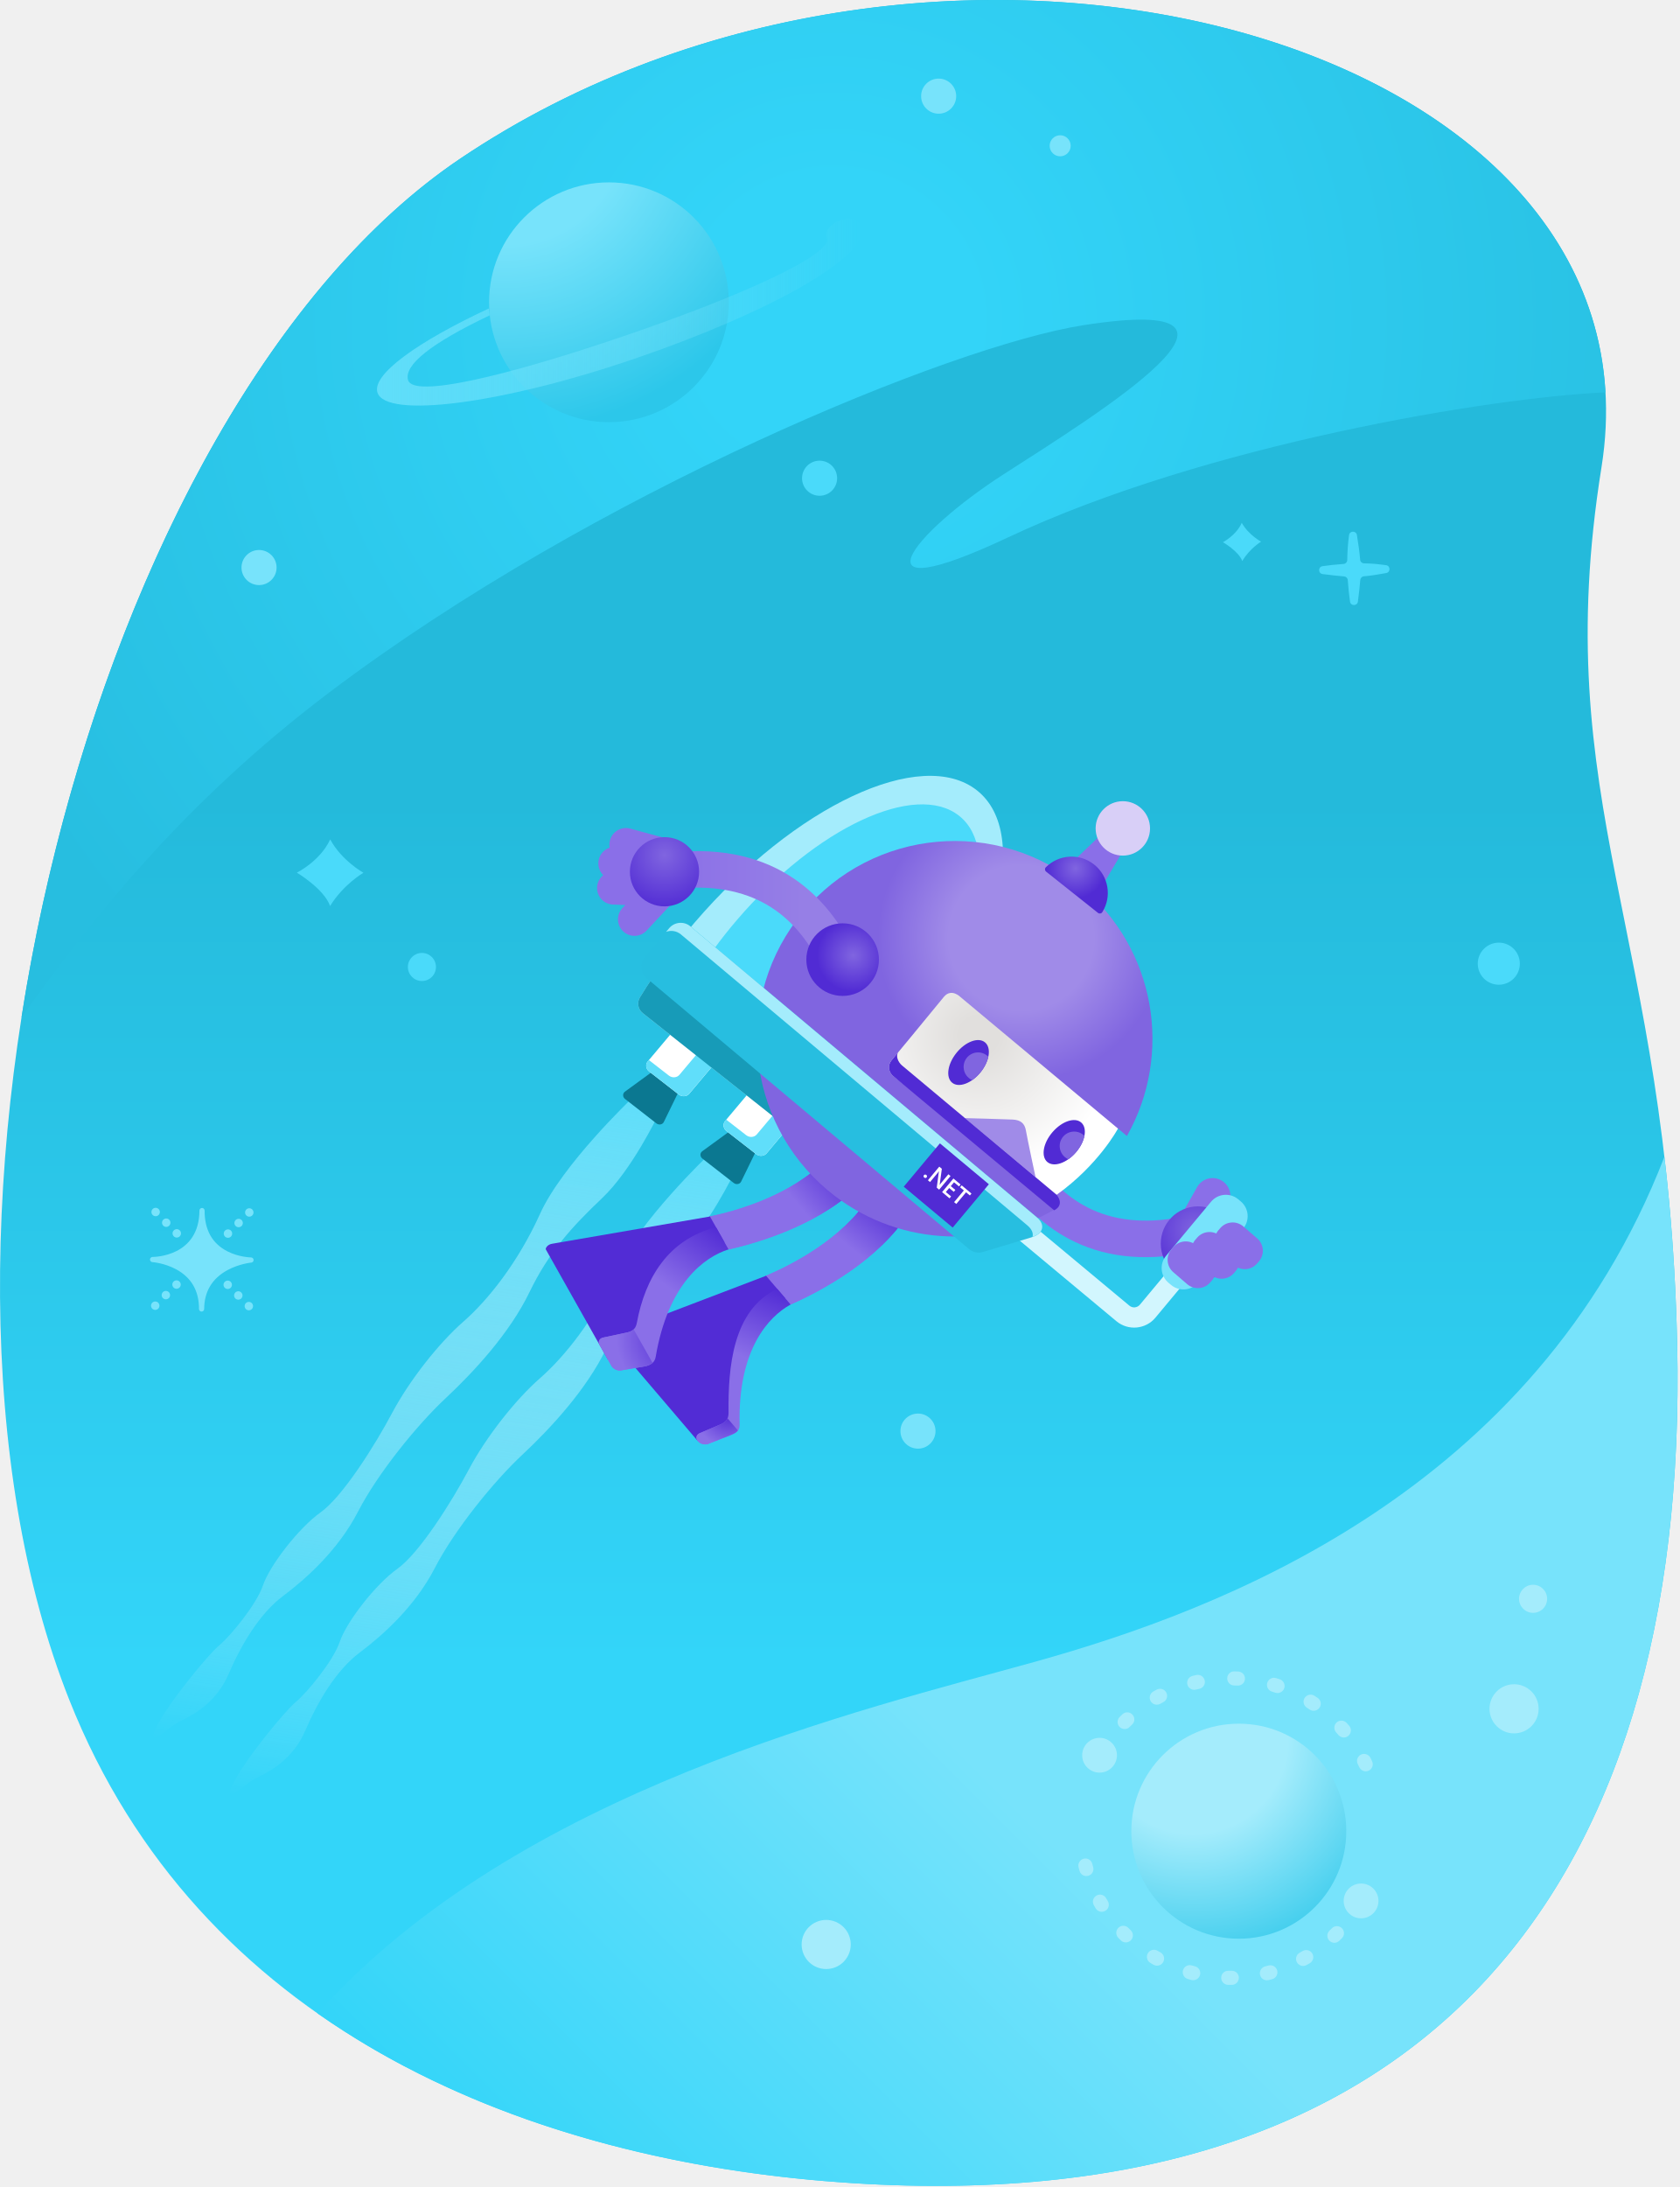
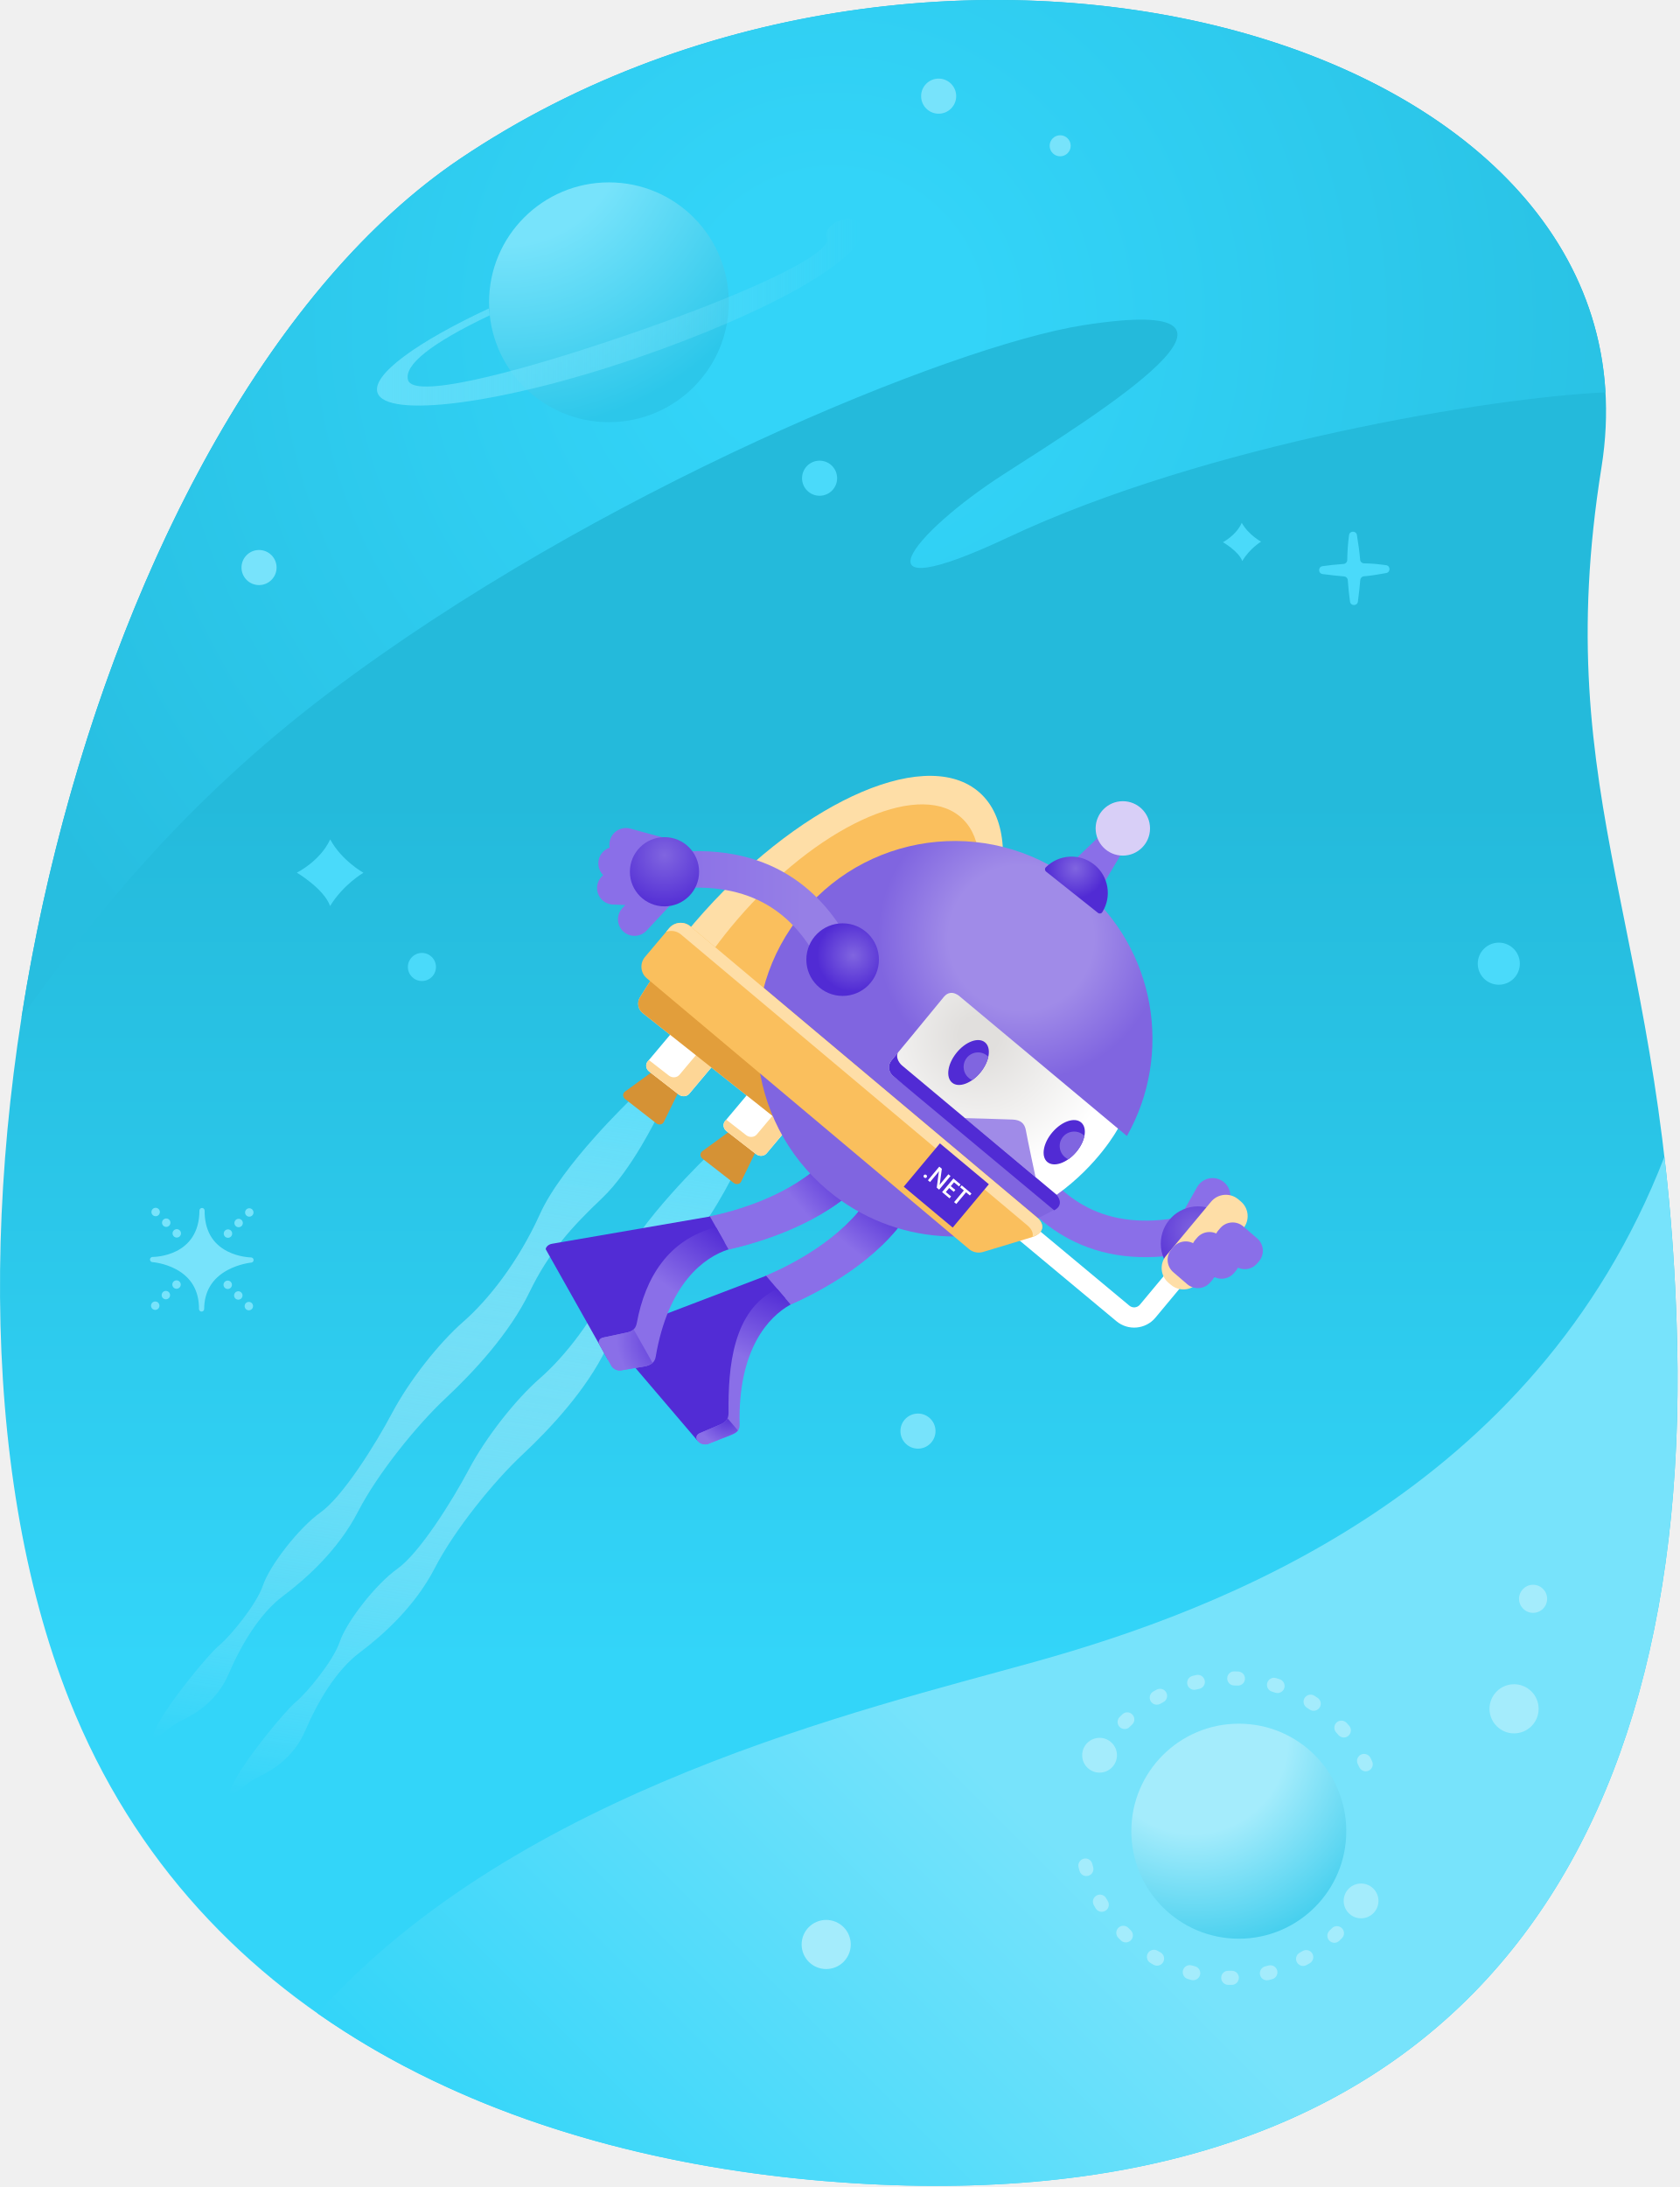
<svg xmlns="http://www.w3.org/2000/svg" width="567" height="738" viewBox="0 0 567 738" fill="none">
  <path d="M278.418 736.004C480.408 752.724 570.128 638.174 566.138 453.894C563.098 313.904 522.368 271.454 540.588 157.614C563.848 12.274 316.628 -54.846 155.478 53.444C29.818 137.894 -39.072 416.314 23.408 573.674C67.028 683.554 174.768 727.424 278.418 736.004Z" fill="url(#paint0_linear)" />
  <path d="M425.678 182.784C425.678 182.784 421.868 185.044 419.328 189.314C418.108 186.014 412.798 182.964 412.798 182.964C412.798 182.964 417.258 180.694 419.148 176.434C421.428 180.494 425.678 182.784 425.678 182.784Z" fill="#4ADAFA" />
  <path d="M122.678 294.514C122.678 294.514 115.968 298.364 111.418 305.734C109.388 299.934 100.198 294.474 100.198 294.474C100.198 294.474 108.038 290.624 111.458 283.254C115.308 290.414 122.678 294.514 122.678 294.514Z" fill="#4ADAFA" />
  <path d="M84.728 424.314C84.688 424.314 80.678 424.264 76.768 422.264C71.628 419.644 69.038 415.014 69.068 408.504C69.068 408.024 68.678 407.624 68.198 407.624C67.718 407.624 67.318 408.014 67.318 408.494C67.248 424.014 52.148 424.154 51.508 424.154C51.038 424.154 50.648 424.524 50.628 425.004C50.608 425.474 50.978 425.874 51.448 425.904C51.488 425.904 55.508 426.194 59.438 428.314C64.598 431.094 67.198 435.604 67.168 441.714C67.168 442.194 67.558 442.594 68.038 442.594C68.518 442.594 68.918 442.204 68.918 441.724C68.948 435.844 71.588 431.424 76.778 428.604C80.738 426.454 84.768 426.064 84.808 426.064C85.278 426.024 85.628 425.624 85.608 425.154C85.578 424.684 85.188 424.314 84.728 424.314Z" fill="#77E3FB" />
  <path d="M52.538 410.414C53.322 410.414 53.958 409.778 53.958 408.994C53.958 408.21 53.322 407.574 52.538 407.574C51.754 407.574 51.118 408.21 51.118 408.994C51.118 409.778 51.754 410.414 52.538 410.414Z" fill="#77E3FB" />
  <path d="M56.108 414.014C56.892 414.014 57.528 413.378 57.528 412.594C57.528 411.81 56.892 411.174 56.108 411.174C55.324 411.174 54.688 411.81 54.688 412.594C54.688 413.378 55.324 414.014 56.108 414.014Z" fill="#77E3FB" />
  <path d="M59.668 417.614C60.452 417.614 61.088 416.978 61.088 416.194C61.088 415.41 60.452 414.774 59.668 414.774C58.884 414.774 58.248 415.41 58.248 416.194C58.248 416.978 58.884 417.614 59.668 417.614Z" fill="#77E3FB" />
  <path d="M76.868 434.974C77.652 434.974 78.288 434.338 78.288 433.554C78.288 432.77 77.652 432.134 76.868 432.134C76.084 432.134 75.448 432.77 75.448 433.554C75.448 434.338 76.084 434.974 76.868 434.974Z" fill="#77E3FB" />
  <path d="M80.438 438.574C81.222 438.574 81.858 437.938 81.858 437.154C81.858 436.37 81.222 435.734 80.438 435.734C79.654 435.734 79.018 436.37 79.018 437.154C79.018 437.938 79.654 438.574 80.438 438.574Z" fill="#77E3FB" />
  <path d="M83.998 442.164C84.782 442.164 85.418 441.528 85.418 440.744C85.418 439.96 84.782 439.324 83.998 439.324C83.214 439.324 82.578 439.96 82.578 440.744C82.578 441.528 83.214 442.164 83.998 442.164Z" fill="#77E3FB" />
  <path d="M52.398 442.024C53.182 442.024 53.818 441.388 53.818 440.604C53.818 439.82 53.182 439.184 52.398 439.184C51.614 439.184 50.978 439.82 50.978 440.604C50.978 441.388 51.614 442.024 52.398 442.024Z" fill="#77E3FB" />
  <path d="M55.988 438.454C56.772 438.454 57.408 437.818 57.408 437.034C57.408 436.25 56.772 435.614 55.988 435.614C55.204 435.614 54.568 436.25 54.568 437.034C54.568 437.818 55.204 438.454 55.988 438.454Z" fill="#77E3FB" />
  <path d="M59.588 434.894C60.372 434.894 61.008 434.258 61.008 433.474C61.008 432.69 60.372 432.054 59.588 432.054C58.804 432.054 58.168 432.69 58.168 433.474C58.168 434.258 58.804 434.894 59.588 434.894Z" fill="#77E3FB" />
  <path d="M76.948 417.694C77.732 417.694 78.368 417.058 78.368 416.274C78.368 415.49 77.732 414.854 76.948 414.854C76.164 414.854 75.528 415.49 75.528 416.274C75.528 417.058 76.164 417.694 76.948 417.694Z" fill="#77E3FB" />
  <path d="M80.548 414.124C81.332 414.124 81.968 413.488 81.968 412.704C81.968 411.92 81.332 411.284 80.548 411.284C79.764 411.284 79.128 411.92 79.128 412.704C79.128 413.488 79.764 414.124 80.548 414.124Z" fill="#77E3FB" />
  <path d="M84.148 410.564C84.932 410.564 85.568 409.928 85.568 409.144C85.568 408.36 84.932 407.724 84.148 407.724C83.364 407.724 82.728 408.36 82.728 409.144C82.728 409.928 83.364 410.564 84.148 410.564Z" fill="#77E3FB" />
  <path d="M340.578 573.754L334.788 579.644L334.748 574.554C334.738 573.614 333.968 572.854 333.028 572.864C332.088 572.874 331.328 573.644 331.338 574.584L331.378 579.674L325.488 573.884C324.818 573.224 323.738 573.234 323.078 573.904C322.418 574.574 322.428 575.654 323.098 576.314L328.988 582.104L323.898 582.144C322.958 582.154 322.198 582.924 322.208 583.864C322.218 584.804 322.988 585.564 323.928 585.554L329.018 585.514L323.228 591.404C322.568 592.074 322.578 593.154 323.248 593.814C323.918 594.474 324.998 594.464 325.658 593.794L331.448 587.904L331.488 592.994C331.498 593.934 332.268 594.694 333.208 594.684C334.118 594.674 334.908 593.874 334.898 592.964L334.858 587.874L340.748 593.664C341.418 594.324 342.498 594.314 343.158 593.644C343.818 592.974 343.808 591.894 343.138 591.234L337.248 585.444L342.338 585.404C343.248 585.394 344.038 584.594 344.028 583.684C344.018 582.744 343.248 581.984 342.308 581.994L337.218 582.034L343.008 576.144C343.668 575.474 343.658 574.394 342.988 573.734C342.318 573.074 341.238 573.084 340.578 573.754Z" fill="#A4ECFC" />
  <path d="M460.378 194.474C463.018 194.264 464.978 193.874 467.908 193.374C469.408 193.114 469.388 190.924 467.868 190.724C465.008 190.334 463.168 190.144 460.438 190.104C459.748 190.094 459.168 189.574 459.118 188.884C458.898 186.284 458.508 183.394 458.018 180.524C457.758 179.024 455.578 179.054 455.368 180.564C454.978 183.414 454.798 186.244 454.758 188.974C454.748 189.674 454.208 190.254 453.518 190.304C450.898 190.484 448.488 190.754 446.408 191.054C444.868 191.274 444.888 193.514 446.428 193.714C448.868 194.034 451.488 194.334 453.708 194.514C454.368 194.564 454.898 195.094 454.938 195.754C455.118 198.434 455.398 200.904 455.698 203.024C455.918 204.564 458.158 204.544 458.358 203.004C458.678 200.564 458.978 197.934 459.158 195.724C459.208 195.044 459.728 194.524 460.378 194.474Z" fill="#4ADAFA" />
  <path d="M155.478 53.444C80.818 103.624 26.198 222.254 7.268 343.294C29.848 311.684 60.928 271.604 111.158 233.654C200.668 166.024 321.338 116.674 365.668 109.744C437.108 98.584 370.138 139.884 338.878 159.974C307.618 180.064 286.618 206.584 340.278 181.334C406.918 149.974 503.308 134.084 541.918 132.414C534.598 4.884 306.998 -48.376 155.478 53.444Z" fill="url(#paint1_radial)" />
  <path d="M566.138 453.894C565.628 430.184 564.028 409.284 561.818 390.354C517.878 503.724 411.708 543.364 349.488 560.724C291.508 576.904 174.928 603.954 107.218 679.434C110.288 681.584 113.398 683.664 116.558 685.674C116.688 685.754 116.818 685.834 116.948 685.924C118.338 686.804 119.738 687.674 121.138 688.534C121.428 688.714 121.718 688.884 122.008 689.064C123.278 689.834 124.558 690.594 125.838 691.344C126.168 691.534 126.488 691.724 126.818 691.914C128.118 692.664 129.418 693.404 130.728 694.124C131.008 694.284 131.288 694.434 131.568 694.594C133.048 695.414 134.538 696.214 136.038 697.004C136.138 697.054 136.228 697.104 136.328 697.154C139.638 698.894 142.988 700.574 146.368 702.194C146.458 702.234 146.538 702.274 146.628 702.314C148.168 703.044 149.708 703.764 151.258 704.474C151.578 704.614 151.888 704.764 152.208 704.904C153.548 705.514 154.888 706.104 156.238 706.694C156.618 706.864 156.998 707.024 157.388 707.194C158.708 707.764 160.028 708.324 161.358 708.874C161.728 709.024 162.088 709.184 162.458 709.334C163.888 709.924 165.328 710.494 166.768 711.064C167.018 711.164 167.258 711.264 167.508 711.354C170.968 712.704 174.458 714.004 177.978 715.244C178.068 715.274 178.168 715.304 178.258 715.344C179.858 715.904 181.468 716.454 183.078 716.994C183.458 717.124 183.848 717.244 184.238 717.374C185.568 717.814 186.908 718.254 188.248 718.674C188.718 718.824 189.188 718.974 189.658 719.114C190.938 719.514 192.218 719.904 193.498 720.294C193.978 720.444 194.468 720.584 194.948 720.724C196.278 721.114 197.608 721.504 198.938 721.884C199.348 722.004 199.768 722.124 200.178 722.234C201.798 722.684 203.428 723.134 205.058 723.564C205.168 723.594 205.288 723.624 205.398 723.654C207.208 724.134 209.028 724.594 210.848 725.054C210.978 725.084 211.118 725.114 211.248 725.154C212.858 725.554 214.468 725.944 216.078 726.314C216.558 726.424 217.038 726.534 217.528 726.644C218.798 726.934 220.078 727.224 221.348 727.504C221.928 727.634 222.498 727.754 223.078 727.874C224.278 728.134 225.478 728.384 226.678 728.634C227.278 728.754 227.878 728.884 228.478 729.004C229.688 729.244 230.898 729.484 232.108 729.714C232.678 729.824 233.248 729.934 233.818 730.044C235.168 730.294 236.528 730.544 237.888 730.784C238.298 730.854 238.718 730.934 239.128 731.004C240.918 731.314 242.708 731.614 244.498 731.904C244.668 731.934 244.838 731.954 245.008 731.984C246.598 732.234 248.188 732.484 249.778 732.714C250.348 732.794 250.928 732.874 251.498 732.964C252.698 733.134 253.888 733.304 255.088 733.464C255.748 733.554 256.408 733.644 257.068 733.724C258.188 733.874 259.308 734.014 260.428 734.154C261.118 734.234 261.798 734.324 262.488 734.404C263.598 734.534 264.718 734.664 265.828 734.784C266.498 734.854 267.158 734.934 267.828 735.004C269.028 735.134 270.238 735.254 271.438 735.374C272.008 735.434 272.568 735.484 273.138 735.544C274.898 735.714 276.658 735.864 278.408 736.014H278.418C291.038 737.054 303.228 737.594 314.978 737.624C438.378 737.984 513.918 683.474 546.848 591.474C547.628 589.284 548.388 587.074 549.128 584.844C551.338 578.144 553.328 571.254 555.098 564.184C555.688 561.824 556.258 559.454 556.798 557.054C557.888 552.264 558.878 547.384 559.778 542.434C561.578 532.524 562.998 522.304 564.038 511.794C565.888 493.374 566.568 474.054 566.138 453.894Z" fill="url(#paint2_linear)" />
  <path d="M316.838 38.364C320.107 38.364 322.758 35.713 322.758 32.444C322.758 29.174 320.107 26.524 316.838 26.524C313.568 26.524 310.918 29.174 310.918 32.444C310.918 35.713 313.568 38.364 316.838 38.364Z" fill="#77E3FB" />
  <path d="M357.858 52.744C359.818 52.744 361.408 51.154 361.408 49.194C361.408 47.233 359.818 45.644 357.858 45.644C355.897 45.644 354.308 47.233 354.308 49.194C354.308 51.154 355.897 52.744 357.858 52.744Z" fill="#77E3FB" />
  <path d="M505.918 332.294C509.839 332.294 513.018 329.115 513.018 325.194C513.018 321.273 509.839 318.094 505.918 318.094C501.997 318.094 498.818 321.273 498.818 325.194C498.818 329.115 501.997 332.294 505.918 332.294Z" fill="#4ADAFA" />
  <path d="M517.488 544.254C520.106 544.254 522.228 542.132 522.228 539.514C522.228 536.896 520.106 534.774 517.488 534.774C514.87 534.774 512.748 536.896 512.748 539.514C512.748 542.132 514.87 544.254 517.488 544.254Z" fill="#A4ECFC" />
  <path d="M511.068 584.924C515.646 584.924 519.358 581.212 519.358 576.634C519.358 572.055 515.646 568.344 511.068 568.344C506.489 568.344 502.778 572.055 502.778 576.634C502.778 581.212 506.489 584.924 511.068 584.924Z" fill="#A4ECFC" />
  <path d="M87.438 197.434C90.707 197.434 93.358 194.783 93.358 191.514C93.358 188.244 90.707 185.594 87.438 185.594C84.168 185.594 81.518 188.244 81.518 191.514C81.518 194.783 84.168 197.434 87.438 197.434Z" fill="#77E3FB" />
  <path d="M276.648 167.294C279.918 167.294 282.568 164.643 282.568 161.374C282.568 158.104 279.918 155.454 276.648 155.454C273.378 155.454 270.728 158.104 270.728 161.374C270.728 164.643 273.378 167.294 276.648 167.294Z" fill="#4ADAFA" />
  <path d="M142.418 331.044C145.036 331.044 147.158 328.922 147.158 326.304C147.158 323.686 145.036 321.564 142.418 321.564C139.8 321.564 137.678 323.686 137.678 326.304C137.678 328.922 139.8 331.044 142.418 331.044Z" fill="#4ADAFA" />
  <path d="M309.858 488.844C313.127 488.844 315.778 486.193 315.778 482.924C315.778 479.654 313.127 477.004 309.858 477.004C306.588 477.004 303.938 479.654 303.938 482.924C303.938 486.193 306.588 488.844 309.858 488.844Z" fill="#77E3FB" />
  <path d="M278.878 664.454C283.456 664.454 287.168 660.742 287.168 656.164C287.168 651.585 283.456 647.874 278.878 647.874C274.299 647.874 270.588 651.585 270.588 656.164C270.588 660.742 274.299 664.454 278.878 664.454Z" fill="#A4ECFC" />
  <path d="M205.538 142.464C227.883 142.464 245.998 124.349 245.998 102.004C245.998 79.658 227.883 61.544 205.538 61.544C183.192 61.544 165.078 79.658 165.078 102.004C165.078 124.349 183.192 142.464 205.538 142.464Z" fill="url(#paint3_radial)" />
  <path d="M164.988 104.104L165.308 106.404C145.178 115.994 136.298 123.264 137.748 128.274C139.488 134.314 170.228 127.184 211.078 113.244C251.918 99.304 281.128 85.614 279.098 80.364C277.198 75.444 288.908 70.534 290.738 76.704C293.678 86.594 259.248 105.664 214.148 121.064C169.048 136.464 130.238 141.304 127.408 132.474C125.458 126.444 140.768 115.394 164.988 104.104Z" fill="url(#paint4_linear)" />
  <path d="M418.156 654.212C438.193 654.212 454.436 637.969 454.436 617.932C454.436 597.895 438.193 581.652 418.156 581.652C398.12 581.652 381.876 597.895 381.876 617.932C381.876 637.969 398.12 654.212 418.156 654.212Z" fill="url(#paint5_radial)" />
  <path d="M459.426 641.462C459.316 641.652 459.216 641.842 459.106 642.022" stroke="#92D5CD" stroke-width="4.77" stroke-linecap="round" stroke-linejoin="round" />
  <path d="M415.246 669.792H414.566C413.246 669.772 412.196 668.692 412.216 667.372C412.236 666.052 413.266 665.012 414.636 665.022H415.246H415.776C415.786 665.022 415.796 665.022 415.796 665.022C417.106 665.022 418.166 666.072 418.176 667.382C418.186 668.702 417.126 669.772 415.816 669.792H415.246ZM427.646 668.252C426.576 668.252 425.606 667.532 425.336 666.452C425.016 665.172 425.786 663.882 427.066 663.552C427.436 663.462 427.806 663.362 428.166 663.262C429.436 662.912 430.746 663.652 431.106 664.922C431.456 666.192 430.716 667.502 429.446 667.862C429.046 667.972 428.636 668.082 428.236 668.182C428.036 668.222 427.836 668.252 427.646 668.252ZM402.756 668.222C402.556 668.222 402.366 668.202 402.166 668.142C401.756 668.042 401.356 667.932 400.956 667.812C399.686 667.452 398.956 666.132 399.316 664.862C399.676 663.592 400.996 662.862 402.256 663.222C402.626 663.322 402.986 663.422 403.356 663.522C404.636 663.852 405.396 665.152 405.076 666.422C404.786 667.502 403.816 668.222 402.756 668.222ZM439.866 663.412C439.026 663.412 438.216 662.972 437.776 662.182C437.136 661.032 437.556 659.582 438.706 658.942C439.036 658.762 439.366 658.572 439.696 658.372C440.836 657.702 442.296 658.082 442.966 659.222C443.636 660.362 443.256 661.822 442.116 662.482C441.756 662.692 441.386 662.902 441.026 663.102C440.656 663.312 440.256 663.412 439.866 663.412ZM390.556 663.322C390.156 663.322 389.756 663.222 389.386 663.012C389.026 662.812 388.656 662.602 388.306 662.382C387.176 661.712 386.796 660.252 387.466 659.112C388.136 657.982 389.596 657.602 390.736 658.272C391.066 658.462 391.396 658.652 391.726 658.842C392.876 659.492 393.286 660.942 392.636 662.092C392.206 662.882 391.396 663.322 390.556 663.322ZM450.426 655.592C449.796 655.592 449.176 655.352 448.706 654.862C447.796 653.912 447.816 652.402 448.766 651.492C449.036 651.232 449.306 650.962 449.576 650.692C450.496 649.752 452.006 649.742 452.946 650.662C453.886 651.582 453.896 653.092 452.976 654.032C452.676 654.332 452.376 654.632 452.076 654.922C451.616 655.362 451.016 655.592 450.426 655.592ZM380.026 655.462C379.426 655.462 378.826 655.242 378.366 654.792C378.066 654.502 377.766 654.202 377.476 653.902C376.556 652.962 376.566 651.452 377.506 650.532C378.446 649.612 379.956 649.622 380.876 650.562C381.146 650.832 381.406 651.102 381.686 651.372C382.626 652.292 382.656 653.802 381.736 654.742C381.266 655.222 380.646 655.462 380.026 655.462ZM371.896 645.142C371.086 645.142 370.296 644.722 369.846 643.982C369.626 643.622 369.416 643.262 369.216 642.892C368.566 641.742 368.976 640.292 370.126 639.642C371.276 638.992 372.726 639.402 373.376 640.552C373.566 640.882 373.756 641.212 373.946 641.532C374.616 642.662 374.256 644.132 373.116 644.802C372.726 645.032 372.306 645.142 371.896 645.142ZM366.696 633.072C365.656 633.072 364.706 632.392 364.406 631.342C364.286 630.942 364.186 630.532 364.076 630.122C363.746 628.842 364.516 627.542 365.796 627.222C367.076 626.892 368.366 627.662 368.696 628.942C368.786 629.312 368.886 629.672 368.996 630.032C369.356 631.302 368.626 632.622 367.356 632.982C367.126 633.042 366.906 633.072 366.696 633.072Z" fill="#A4ECFC" />
  <path d="M371.156 592.302C371.266 592.112 371.366 591.922 371.476 591.742" stroke="#92D5CD" stroke-width="4.77" stroke-linecap="round" stroke-linejoin="round" />
  <path d="M460.996 597.732C460.106 597.732 459.246 597.222 458.836 596.362C458.666 596.002 458.496 595.652 458.316 595.302C457.726 594.122 458.206 592.692 459.376 592.102C460.546 591.512 461.986 591.992 462.576 593.162C462.766 593.552 462.956 593.942 463.146 594.332C463.706 595.522 463.196 596.942 462.006 597.502C461.686 597.662 461.336 597.732 460.996 597.732ZM453.606 586.322C452.936 586.322 452.266 586.042 451.796 585.492C451.536 585.192 451.276 584.902 451.016 584.602C450.136 583.622 450.216 582.112 451.186 581.232C452.166 580.352 453.676 580.432 454.556 581.402C454.846 581.722 455.136 582.052 455.416 582.372C456.276 583.372 456.156 584.872 455.156 585.732C454.716 586.132 454.156 586.322 453.606 586.322ZM379.626 583.462C379.016 583.462 378.406 583.232 377.936 582.762C377.006 581.832 377.006 580.322 377.936 579.392C378.246 579.082 378.556 578.782 378.866 578.482C379.816 577.572 381.326 577.612 382.236 578.572C383.146 579.522 383.106 581.032 382.146 581.942C381.856 582.212 381.576 582.492 381.296 582.762C380.846 583.232 380.236 583.462 379.626 583.462ZM443.426 577.302C442.966 577.302 442.506 577.172 442.106 576.902C441.776 576.682 441.446 576.472 441.116 576.252C440.006 575.542 439.676 574.072 440.376 572.962C441.086 571.852 442.556 571.522 443.666 572.222C444.036 572.452 444.396 572.692 444.756 572.932C445.856 573.662 446.146 575.142 445.416 576.242C444.956 576.932 444.196 577.302 443.426 577.302ZM390.476 575.252C389.646 575.252 388.836 574.812 388.396 574.032C387.746 572.882 388.156 571.432 389.306 570.782C389.686 570.572 390.066 570.362 390.446 570.162C391.616 569.542 393.056 569.982 393.676 571.152C394.296 572.312 393.856 573.762 392.686 574.382C392.336 574.572 391.986 574.762 391.646 574.952C391.266 575.152 390.866 575.252 390.476 575.252ZM431.226 571.312C430.976 571.312 430.726 571.272 430.466 571.192C430.096 571.072 429.716 570.952 429.346 570.832C428.086 570.452 427.376 569.112 427.766 567.852C428.156 566.592 429.486 565.882 430.746 566.272C431.156 566.402 431.576 566.532 431.986 566.672C433.236 567.092 433.906 568.442 433.496 569.692C433.146 570.682 432.216 571.312 431.226 571.312ZM403.106 570.232C402.036 570.232 401.066 569.512 400.796 568.422C400.476 567.142 401.256 565.852 402.536 565.532C402.956 565.432 403.376 565.332 403.796 565.232C405.076 564.952 406.356 565.752 406.646 567.042C406.936 568.332 406.126 569.602 404.836 569.892C404.446 569.982 404.066 570.072 403.686 570.162C403.486 570.212 403.296 570.232 403.106 570.232ZM417.866 568.802C417.826 568.802 417.786 568.802 417.746 568.802C417.356 568.782 416.956 568.772 416.566 568.762C415.246 568.732 414.206 567.632 414.246 566.322C414.276 565.002 415.336 563.952 416.686 564.002C417.116 564.012 417.546 564.032 417.976 564.052C419.296 564.122 420.306 565.232 420.236 566.552C420.176 567.802 419.126 568.802 417.866 568.802Z" fill="#A4ECFC" />
  <path d="M371.156 598.172C374.398 598.172 377.026 595.544 377.026 592.302C377.026 589.06 374.398 586.432 371.156 586.432C367.914 586.432 365.286 589.06 365.286 592.302C365.286 595.544 367.914 598.172 371.156 598.172Z" fill="#A4ECFC" />
  <path d="M459.426 647.332C462.668 647.332 465.296 644.704 465.296 641.462C465.296 638.22 462.668 635.592 459.426 635.592C456.184 635.592 453.556 638.22 453.556 641.462C453.556 644.704 456.184 647.332 459.426 647.332Z" fill="#A4ECFC" />
-   <path d="M277.348 389.714C280.918 386.814 284.478 383.684 287.998 380.344C292.898 375.694 297.718 370.644 302.368 365.214C336.278 325.684 348.548 281.594 329.788 266.724C311.018 251.854 268.318 271.844 234.418 311.374C230.458 315.984 226.798 320.664 223.448 325.354C220.768 329.104 218.278 332.854 215.998 336.594C214.938 338.334 215.348 340.604 216.948 341.874L277.348 389.714Z" fill="#A4ECFC" />
-   <path d="M282.548 371.924C289.258 366.464 295.928 359.994 302.208 352.674C328.848 321.624 338.488 286.974 323.748 275.294C309.008 263.614 275.458 279.314 248.818 310.364C243.218 316.894 238.378 323.574 234.348 330.174C233.508 331.544 233.838 333.324 235.098 334.324L282.548 371.924Z" fill="#4ADAFA" />
+   <path d="M277.348 389.714C280.918 386.814 284.478 383.684 287.998 380.344C292.898 375.694 297.718 370.644 302.368 365.214C336.278 325.684 348.548 281.594 329.788 266.724C311.018 251.854 268.318 271.844 234.418 311.374C230.458 315.984 226.798 320.664 223.448 325.354C220.768 329.104 218.278 332.854 215.998 336.594C214.938 338.334 215.348 340.604 216.948 341.874L277.348 389.714Z" fill="#FEDEA7" />
+   <path d="M282.548 371.924C289.258 366.464 295.928 359.994 302.208 352.674C328.848 321.624 338.488 286.974 323.748 275.294C309.008 263.614 275.458 279.314 248.818 310.364C243.218 316.894 238.378 323.574 234.348 330.174C233.508 331.544 233.838 333.324 235.098 334.324L282.548 371.924Z" fill="#FABF5D" />
  <path d="M239.138 389.754C239.138 389.754 215.688 412.064 208.208 428.644C200.718 445.224 190.458 457.934 182.268 465.084C174.078 472.234 164.088 484.874 158.268 495.854C152.448 506.834 141.488 524.174 134.128 529.394C126.768 534.604 116.928 547.354 114.708 553.954C112.488 560.554 103.478 571.364 99.868 574.314C96.258 577.264 82.248 594.244 78.508 602.254C74.768 610.254 82.678 601.744 86.838 599.804C90.998 597.864 98.918 593.654 103.068 583.964C107.228 574.274 113.468 563.614 121.378 557.684C129.288 551.754 140.108 542.054 146.768 529.134C153.428 516.214 166.738 499.834 176.318 490.894C185.888 481.944 197.958 468.914 204.618 455.124C211.268 441.344 219.178 432.834 229.168 423.344C239.158 413.864 247.888 395.664 247.888 395.664L239.138 389.754Z" fill="url(#paint6_linear)" />
  <path d="M213.228 370.704C213.228 370.704 189.778 393.014 182.298 409.594C174.808 426.174 164.548 438.884 156.358 446.034C148.168 453.184 138.188 465.824 132.358 476.804C126.538 487.784 115.578 505.124 108.218 510.344C100.858 515.554 91.018 528.304 88.798 534.904C86.578 541.504 77.568 552.314 73.958 555.264C70.348 558.214 56.338 575.194 52.598 583.204C48.858 591.214 56.768 582.694 60.928 580.754C65.088 578.814 73.008 574.604 77.158 564.914C81.318 555.224 87.558 544.564 95.468 538.634C103.378 532.704 114.198 523.004 120.858 510.084C127.518 497.164 140.828 480.784 150.408 471.844C159.978 462.894 172.048 449.864 178.708 436.074C185.358 422.294 193.268 413.784 203.258 404.294C213.248 394.814 221.978 376.614 221.978 376.614L213.228 370.704Z" fill="url(#paint7_linear)" />
  <path d="M266.788 440.234C277.068 435.724 296.798 425.224 306.988 408.944L293.738 403.494C284.498 418.254 266.628 427.104 258.468 430.544C257.788 430.834 261.388 436.064 266.788 440.234Z" fill="url(#paint8_linear)" />
  <path d="M266.788 440.234C277.068 435.724 296.798 425.224 306.988 408.944L293.738 403.494C284.498 418.254 266.628 427.104 258.468 430.544C257.788 430.834 261.388 436.064 266.788 440.234Z" fill="url(#paint9_linear)" />
  <path d="M258.578 430.504L265.098 438.144C262.748 440.384 246.958 448.174 246.788 481.184L235.528 486.264L207.108 452.944C206.108 451.774 206.478 450.374 208.008 449.794L258.578 430.504Z" fill="#522CD5" />
  <path d="M249.658 480.774C249.708 482.704 248.598 483.524 246.518 484.324L239.118 487.224C237.978 487.664 236.428 487.294 235.678 486.424L235.538 486.254C234.688 485.264 235.048 484.054 236.348 483.564L242.238 481.064C244.638 480.144 245.948 479.314 245.918 476.734C245.748 461.504 247.278 442.014 262.348 434.924L266.868 440.214C259.498 444.244 249.028 455.354 249.658 480.774Z" fill="url(#paint10_linear)" />
  <path d="M245.578 478.614C245.048 479.794 243.918 480.414 242.238 481.054L236.348 483.554C235.048 484.044 234.688 485.254 235.538 486.244L235.678 486.414C236.428 487.294 237.978 487.654 239.118 487.214L246.518 484.314C247.708 483.864 248.568 483.394 249.088 482.714L245.578 478.614Z" fill="url(#paint11_radial)" />
  <path d="M245.838 421.644C256.798 419.194 278.168 412.684 291.298 398.664L279.338 390.764C267.428 403.474 248.188 408.724 239.518 410.524C238.808 410.684 241.328 416.504 245.838 421.644Z" fill="url(#paint12_linear)" />
  <path d="M245.838 421.644C256.798 419.194 278.168 412.684 291.298 398.664L279.338 390.764C267.428 403.474 248.188 408.724 239.518 410.524C238.808 410.684 241.328 416.504 245.838 421.644Z" fill="url(#paint13_linear)" />
  <path d="M239.648 410.504L244.578 419.254C241.838 421.004 225.798 418.004 215.888 449.704L205.128 458.704L184.248 421.624C184.058 421.294 184.698 419.994 186.298 419.714L239.648 410.504Z" fill="#522CD5" />
  <path d="M221.318 457.904C220.998 459.814 219.598 460.744 217.408 461.124L209.648 462.424C208.448 462.634 206.998 461.984 206.428 460.974L202.398 453.824C201.758 452.684 202.348 451.574 203.708 451.334L210.538 449.874C213.068 449.434 214.518 448.874 214.978 446.334C217.748 431.354 225.538 418.194 241.698 414.134L245.908 421.604C237.898 424.174 225.578 432.844 221.318 457.904Z" fill="url(#paint14_linear)" />
  <path d="M206.428 460.984C206.998 461.984 208.438 462.644 209.648 462.434L217.408 461.134C218.628 460.924 219.598 460.534 220.268 459.904L213.888 448.594C213.128 449.314 212.028 449.634 210.538 449.884L203.708 451.344C202.338 451.584 201.758 452.694 202.398 453.834L206.428 460.984Z" fill="url(#paint15_radial)" />
  <path d="M406.138 421.624L403.098 409.694C390.608 412.884 379.578 412.614 370.328 408.914C362.188 405.654 355.198 399.644 349.558 391.054L339.268 397.814C349.758 413.784 369.868 430.874 406.138 421.624Z" fill="#8A6FE8" />
-   <path d="M247.668 399.194L237.078 390.954C236.238 390.294 236.218 389.094 237.038 388.494L246.168 381.834C246.758 381.404 247.608 381.434 248.218 381.904L254.538 386.824C255.148 387.294 255.358 388.094 255.038 388.744L250.168 398.724C249.738 399.614 248.518 399.854 247.668 399.194Z" fill="#0B7891" />
+   <path d="M247.668 399.194L237.078 390.954C236.238 390.294 236.218 389.094 237.038 388.494L246.168 381.834C246.758 381.404 247.608 381.434 248.218 381.904L254.538 386.824C255.148 387.294 255.358 388.094 255.038 388.744L250.168 398.724C249.738 399.614 248.518 399.854 247.668 399.194Z" fill="#D59235" />
  <path d="M255.208 389.454L245.228 381.694C244.108 380.824 243.898 379.294 244.758 378.284L267.208 351.574C268.068 350.554 269.658 350.434 270.778 351.304L280.758 359.064C281.878 359.934 282.088 361.464 281.228 362.474L258.778 389.184C257.918 390.204 256.318 390.324 255.208 389.454Z" fill="white" />
-   <path d="M221.568 379.084L210.978 370.844C210.138 370.184 210.118 368.984 210.938 368.384L220.068 361.724C220.658 361.294 221.508 361.324 222.118 361.794L228.438 366.714C229.048 367.184 229.258 367.984 228.938 368.634L224.068 378.614C223.638 379.504 222.408 379.734 221.568 379.084Z" fill="#0B7891" />
+   <path d="M221.568 379.084L210.978 370.844C210.138 370.184 210.118 368.984 210.938 368.384L220.068 361.724C220.658 361.294 221.508 361.324 222.118 361.794L228.438 366.714C229.048 367.184 229.258 367.984 228.938 368.634L224.068 378.614C223.638 379.504 222.408 379.734 221.568 379.084Z" fill="#D59235" />
  <path d="M229.098 369.344L219.118 361.584C217.998 360.714 217.788 359.184 218.648 358.174L241.098 331.464C241.958 330.444 243.548 330.324 244.668 331.194L254.648 338.954C255.768 339.824 255.978 341.354 255.118 342.364L232.668 369.074C231.818 370.084 230.218 370.214 229.098 369.344Z" fill="white" />
-   <path d="M254.648 338.944L251.418 336.434L229.348 362.684C228.488 363.704 226.898 363.824 225.778 362.954L219.028 357.704L218.638 358.164C217.778 359.184 217.998 360.714 219.108 361.574L229.088 369.334C230.208 370.204 231.798 370.084 232.658 369.064L255.108 342.354C255.978 341.344 255.768 339.814 254.648 338.944Z" fill="#60DEFA" />
-   <path d="M280.758 359.064L277.528 356.554L255.458 382.804C254.598 383.824 253.008 383.944 251.888 383.074L247.108 379.354L245.138 377.824L244.748 378.284C243.888 379.304 244.108 380.834 245.218 381.694L255.198 389.454C256.318 390.324 257.908 390.204 258.768 389.184L281.218 362.474C282.088 361.454 281.868 359.924 280.758 359.064Z" fill="#60DEFA" />
-   <path d="M277.348 389.714C281.548 386.304 285.728 382.584 289.848 378.574C294.118 374.424 228.078 319.034 225.218 322.904C221.848 327.464 218.768 332.034 215.998 336.584C214.938 338.324 215.348 340.594 216.948 341.864L277.348 389.714Z" fill="#179BB8" />
+   <path d="M254.648 338.944L251.418 336.434L229.348 362.684C228.488 363.704 226.898 363.824 225.778 362.954L219.028 357.704L218.638 358.164C217.778 359.184 217.998 360.714 219.108 361.574L229.088 369.334C230.208 370.204 231.798 370.084 232.658 369.064L255.108 342.354C255.978 341.344 255.768 339.814 254.648 338.944Z" fill="#FDD696" />
+   <path d="M280.758 359.064L277.528 356.554L255.458 382.804C254.598 383.824 253.008 383.944 251.888 383.074L247.108 379.354L245.138 377.824L244.748 378.284C243.888 379.304 244.108 380.834 245.218 381.694L255.198 389.454C256.318 390.324 257.908 390.204 258.768 389.184L281.218 362.474C282.088 361.454 281.868 359.924 280.758 359.064Z" fill="#FDD696" />
+   <path d="M277.348 389.714C281.548 386.304 285.728 382.584 289.848 378.574C294.118 374.424 228.078 319.034 225.218 322.904C221.848 327.464 218.768 332.034 215.998 336.584C214.938 338.324 215.348 340.594 216.948 341.864L277.348 389.714Z" fill="#E29E3B" />
  <path d="M408.448 417.314L414.558 406.464C416.168 403.564 415.118 399.904 412.218 398.294C409.318 396.684 405.658 397.734 404.048 400.634L397.788 411.754L408.448 417.314Z" fill="#8A6FE8" />
  <path d="M404.398 432.244C411.346 432.244 416.978 426.612 416.978 419.664C416.978 412.716 411.346 407.084 404.398 407.084C397.45 407.084 391.818 412.716 391.818 419.664C391.818 426.612 397.45 432.244 404.398 432.244Z" fill="url(#paint16_radial)" />
-   <path d="M376.838 445.834L333.568 409.794L337.938 404.544L381.208 440.584C382.288 441.484 383.888 441.334 384.778 440.254L397.418 425.074L402.668 429.444L390.028 444.624C386.728 448.604 380.808 449.144 376.838 445.834Z" fill="#D2F6FE" />
-   <path d="M395.308 433.614L394.458 432.904C391.698 430.604 391.318 426.504 393.618 423.744L408.788 405.524C411.088 402.764 415.188 402.384 417.948 404.684L418.798 405.394C421.558 407.694 421.938 411.794 419.638 414.554L404.468 432.774C402.168 435.534 398.068 435.914 395.308 433.614Z" fill="#77E3FB" />
+   <path d="M376.838 445.834L333.568 409.794L337.938 404.544L381.208 440.584C382.288 441.484 383.888 441.334 384.778 440.254L397.418 425.074L402.668 429.444L390.028 444.624C386.728 448.604 380.808 449.144 376.838 445.834Z" fill="white" />
+   <path d="M395.308 433.614L394.458 432.904C391.698 430.604 391.318 426.504 393.618 423.744L408.788 405.524C411.088 402.764 415.188 402.384 417.948 404.684L418.798 405.394C421.558 407.694 421.938 411.794 419.638 414.554L404.468 432.774C402.168 435.534 398.068 435.914 395.308 433.614Z" fill="#FEDEA7" />
  <path d="M400.738 433.344L396.038 429.294C393.738 427.314 393.478 423.834 395.458 421.534L396.068 420.824C398.048 418.524 401.528 418.264 403.828 420.244L408.528 424.294C410.828 426.274 411.088 429.754 409.108 432.054L408.498 432.764C406.518 435.074 403.038 435.334 400.738 433.344Z" fill="#8A6FE8" />
  <path d="M408.758 430.174L404.058 426.124C401.758 424.144 401.498 420.664 403.478 418.364L404.088 417.654C406.068 415.354 409.548 415.094 411.848 417.074L416.548 421.124C418.848 423.104 419.108 426.584 417.128 428.884L416.518 429.594C414.538 431.904 411.058 432.154 408.758 430.174Z" fill="#8A6FE8" />
  <path d="M416.568 426.944L411.868 422.894C409.568 420.914 409.308 417.434 411.288 415.134L411.898 414.424C413.878 412.124 417.358 411.864 419.658 413.844L424.358 417.894C426.658 419.874 426.918 423.354 424.938 425.654L424.328 426.364C422.348 428.674 418.868 428.934 416.568 426.944Z" fill="#8A6FE8" />
  <path d="M356.538 403.084C370.768 392.914 377.248 380.724 377.248 380.724L380.308 383.274H380.428C395.958 355.774 390.158 320.264 365.048 299.304C336.758 275.684 294.678 279.464 271.058 307.754C247.438 336.044 251.218 378.124 279.508 401.744C301.828 420.384 332.738 421.954 356.388 407.894C357.308 407.214 358.558 405.684 356.538 403.084Z" fill="url(#paint17_radial)" />
  <path d="M356.668 403.184C370.728 393.144 377.218 381.124 377.368 380.834L324.228 336.464C324.228 336.464 321.168 333.324 318.608 336.384C316.048 339.444 308.968 348.184 300.988 357.744C299.348 359.714 300.168 362.004 301.428 363.054C301.438 363.064 353.438 404.214 356.668 403.184Z" fill="url(#paint18_radial)" />
  <path d="M325.678 377.304C325.678 377.304 339.248 377.654 341.848 377.794C344.438 377.934 345.888 379.024 346.298 381.514C346.708 383.994 349.548 397.234 349.548 397.234L325.678 377.304Z" fill="#A08BE8" />
  <path d="M355.828 408.414C355.828 408.414 359.528 406.874 356.668 403.184C356.678 403.174 304.458 359.524 304.458 359.524C303.238 358.504 302.288 356.474 303.128 355.184C302.428 356.034 301.708 356.884 300.988 357.754C299.498 359.534 300.038 361.584 301.098 362.744C301.208 362.854 301.318 362.974 301.438 363.074L305.008 366.054L355.828 408.414Z" fill="#512BD4" />
  <path d="M344.838 413.374L256.518 339.624C255.688 344.644 255.438 349.734 255.758 354.784L330.058 416.824C335.078 416.234 340.038 415.084 344.838 413.374Z" fill="#D0C5F3" />
  <path d="M362.008 290.864L372.098 298.894L378.918 287.404L371.678 281.644L362.008 290.864Z" fill="#8A6FE8" />
  <path d="M379.008 288.724C384.078 288.724 388.188 284.614 388.188 279.544C388.188 274.474 384.078 270.364 379.008 270.364C373.938 270.364 369.828 274.474 369.828 279.544C369.828 284.614 373.938 288.724 379.008 288.724Z" fill="#D8CFF7" />
  <path d="M353.108 294.124C352.658 293.764 352.598 293.074 353.018 292.664C357.368 288.304 364.388 287.804 369.318 291.734C374.248 295.664 375.348 302.614 372.068 307.824C371.758 308.314 371.078 308.424 370.628 308.054L353.108 294.124Z" fill="url(#paint19_radial)" />
  <path d="M330.99 361.828C334.042 358.06 334.7 353.535 332.46 351.72C330.219 349.905 325.929 351.489 322.877 355.257C319.825 359.026 319.167 363.551 321.407 365.366C323.648 367.18 327.938 365.597 330.99 361.828Z" fill="#512BD4" />
  <path d="M363.185 388.845C366.348 385.17 367.141 380.666 364.956 378.785C362.771 376.904 358.435 378.36 355.272 382.035C352.109 385.711 351.316 390.215 353.501 392.095C355.687 393.976 360.022 392.521 363.185 388.845Z" fill="#512BD4" />
  <path d="M329.708 355.154C331.208 355.014 332.608 355.584 333.598 356.574C333.248 358.274 332.358 360.134 330.978 361.844C330.118 362.914 329.148 363.794 328.168 364.484C326.598 363.784 325.448 362.284 325.288 360.464C325.048 357.764 327.028 355.394 329.708 355.154Z" fill="#8065E0" />
  <path d="M362.138 381.864C363.638 381.724 365.048 382.294 366.038 383.284C365.698 385.074 364.718 387.074 363.168 388.874C362.378 389.794 361.508 390.574 360.628 391.194C359.048 390.504 357.878 388.994 357.718 387.154C357.468 384.474 359.458 382.104 362.138 381.864Z" fill="#8065E0" />
-   <path d="M327.088 421.494L218.328 330.124C216.168 328.314 215.888 325.094 217.708 322.934L225.878 313.234C227.688 311.084 230.908 310.804 233.058 312.614L349.988 410.784C353.098 413.404 352.078 416.384 348.178 417.534L331.818 422.474C330.168 422.964 328.398 422.594 327.088 421.494Z" fill="#27BEE0" />
-   <path d="M349.978 410.774L233.048 312.604C230.898 310.794 227.678 311.064 225.868 313.224L224.838 314.444C226.498 313.844 228.418 314.114 229.858 315.334L346.788 413.504C348.338 414.804 348.858 416.204 348.518 417.424C352.128 416.204 352.988 413.314 349.978 410.774Z" fill="#A4ECFC" />
+   <path d="M327.088 421.494L218.328 330.124C216.168 328.314 215.888 325.094 217.708 322.934L225.878 313.234C227.688 311.084 230.908 310.804 233.058 312.614L349.988 410.784C353.098 413.404 352.078 416.384 348.178 417.534L331.818 422.474C330.168 422.964 328.398 422.594 327.088 421.494Z" fill="#FABF5D" />
+   <path d="M349.978 410.774L233.048 312.604C230.898 310.794 227.678 311.064 225.868 313.224L224.838 314.444C226.498 313.844 228.418 314.114 229.858 315.334L346.788 413.504C348.338 414.804 348.858 416.204 348.518 417.424C352.128 416.204 352.988 413.314 349.978 410.774Z" fill="#FEDEA7" />
  <path d="M333.79 399.623L317.264 385.825L305.055 400.447L321.581 414.246L333.79 399.623Z" fill="#512BD4" />
  <path d="M311.958 397.354C311.838 397.254 311.758 397.124 311.748 396.964C311.728 396.804 311.768 396.664 311.868 396.554C311.968 396.434 312.098 396.364 312.258 396.354C312.418 396.344 312.558 396.384 312.688 396.494C312.818 396.604 312.888 396.734 312.898 396.894C312.918 397.054 312.878 397.194 312.778 397.314C312.678 397.434 312.548 397.494 312.388 397.504C312.228 397.504 312.088 397.454 311.958 397.354Z" fill="white" />
  <path d="M317.008 401.454L316.198 400.774L316.878 395.614C316.898 395.484 316.928 395.354 316.968 395.234L316.948 395.214C316.878 395.324 316.718 395.544 316.448 395.864L313.938 398.874L313.218 398.274L317.048 393.684L317.918 394.404L317.238 399.424C317.208 399.634 317.188 399.774 317.168 399.844L317.178 399.854C317.258 399.714 317.418 399.504 317.658 399.214L320.128 396.254L320.848 396.854L317.008 401.454Z" fill="white" />
  <path d="M320.508 404.374L317.998 402.274L321.828 397.684L324.238 399.704L323.698 400.354L322.028 398.954L320.938 400.254L322.478 401.544L321.938 402.184L320.398 400.894L319.268 402.254L321.038 403.734L320.508 404.374Z" fill="white" />
  <path d="M327.378 403.404L326.088 402.334L322.798 406.274L322.058 405.654L325.348 401.714L324.068 400.644L324.608 399.994L327.918 402.764L327.378 403.404Z" fill="white" />
  <path d="M223.428 288.084L225.158 300.274C237.928 298.464 248.858 299.934 257.648 304.624C265.378 308.754 271.678 315.484 276.348 324.644L287.308 319.044C278.618 302.024 260.488 282.844 223.428 288.084Z" fill="url(#paint20_linear)" />
  <path d="M217.978 298.004L210.078 306.444C207.988 308.704 208.128 312.234 210.388 314.324C212.648 316.414 216.178 316.274 218.268 314.014L226.368 305.354L217.978 298.004Z" fill="#8A6FE8" />
  <path d="M219.428 286.564L207.888 285.774C204.808 285.584 202.168 287.924 201.978 291.004C201.788 294.084 204.128 296.724 207.198 296.914L219.028 297.724L219.428 286.564Z" fill="#8A6FE8" />
  <path d="M218.868 294.584L207.318 294.084C204.238 293.974 201.648 296.374 201.538 299.454C201.428 302.534 203.828 305.124 206.908 305.234L218.758 305.744L218.868 294.584Z" fill="#8A6FE8" />
  <path d="M223.868 282.634L212.708 279.604C209.728 278.814 206.678 280.594 205.888 283.574C205.098 286.554 206.878 289.604 209.858 290.394L221.298 293.494L223.868 282.634Z" fill="#8A6FE8" />
  <path d="M224.298 305.854C230.749 305.854 235.978 300.625 235.978 294.174C235.978 287.723 230.749 282.494 224.298 282.494C217.847 282.494 212.618 287.723 212.618 294.174C212.618 300.625 217.847 305.854 224.298 305.854Z" fill="url(#paint21_radial)" />
  <path d="M284.428 336.074C291.193 336.074 296.678 330.589 296.678 323.824C296.678 317.058 291.193 311.574 284.428 311.574C277.662 311.574 272.178 317.058 272.178 323.824C272.178 330.589 277.662 336.074 284.428 336.074Z" fill="url(#paint22_radial)" />
  <defs>
    <linearGradient id="paint0_linear" x1="283.129" y1="737.615" x2="283.129" y2="0.004" gradientUnits="userSpaceOnUse">
      <stop offset="0.239" stop-color="#33D5F9" />
      <stop offset="0.635" stop-color="#24BADB" />
    </linearGradient>
    <radialGradient id="paint1_radial" cx="0" cy="0" r="1" gradientUnits="userSpaceOnUse" gradientTransform="translate(281.188 107.618) scale(431.693)">
      <stop offset="0.107" stop-color="#33D4F8" />
      <stop offset="0.735" stop-color="#27BEE0" />
    </radialGradient>
    <linearGradient id="paint2_linear" x1="202.918" y1="775.137" x2="574.758" y2="403.297" gradientUnits="userSpaceOnUse">
      <stop stop-color="#33D5F9" />
      <stop offset="0.412" stop-color="#77E3FB" />
    </linearGradient>
    <radialGradient id="paint3_radial" cx="0" cy="0" r="1" gradientUnits="userSpaceOnUse" gradientTransform="translate(170.626 41.9107) scale(106.261)">
      <stop offset="0.381" stop-color="#77E3FB" />
      <stop offset="0.979" stop-color="#2CC7EA" />
    </radialGradient>
    <linearGradient id="paint4_linear" x1="290.903" y1="105.333" x2="127.231" y2="105.333" gradientUnits="userSpaceOnUse">
      <stop offset="0" stop-color="#77E3FB" stop-opacity="0" />
      <stop offset="1" stop-color="#60DEFA" />
    </linearGradient>
    <radialGradient id="paint5_radial" cx="0" cy="0" r="1" gradientUnits="userSpaceOnUse" gradientTransform="translate(402.727 586.778) rotate(-6.92105) scale(83.715)">
      <stop offset="0.381" stop-color="#A4ECFC" />
      <stop offset="0.979" stop-color="#2CC7EA" />
    </radialGradient>
    <linearGradient id="paint6_linear" x1="162.741" y1="618.512" x2="198.411" y2="383.564" gradientUnits="userSpaceOnUse">
      <stop stop-color="white" stop-opacity="0" />
      <stop offset="0.994" stop-color="#60DEFA" />
    </linearGradient>
    <linearGradient id="paint7_linear" x1="136.832" y1="599.464" x2="172.501" y2="364.516" gradientUnits="userSpaceOnUse">
      <stop stop-color="white" stop-opacity="0" />
      <stop offset="0.994" stop-color="#60DEFA" />
    </linearGradient>
    <linearGradient id="paint8_linear" x1="303.897" y1="406.566" x2="273.051" y2="445.305" gradientUnits="userSpaceOnUse">
      <stop stop-color="#522CD5" />
      <stop offset="0.44" stop-color="#8A6FE8" />
    </linearGradient>
    <linearGradient id="paint9_linear" x1="303.897" y1="406.566" x2="273.051" y2="445.305" gradientUnits="userSpaceOnUse">
      <stop stop-color="#522CD5" />
      <stop offset="0.44" stop-color="#8A6FE8" />
    </linearGradient>
    <linearGradient id="paint10_linear" x1="269.588" y1="438.143" x2="246.022" y2="491.286" gradientUnits="userSpaceOnUse">
      <stop stop-color="#522CD5" />
      <stop offset="0.44" stop-color="#8A6FE8" />
    </linearGradient>
    <radialGradient id="paint11_radial" cx="0" cy="0" r="1" gradientUnits="userSpaceOnUse" gradientTransform="translate(245.984 476.995) rotate(49.4975) scale(11.2114 11.2107)">
      <stop offset="0.034" stop-color="#522CD5" />
      <stop offset="1" stop-color="#8A6FE8" />
    </radialGradient>
    <linearGradient id="paint12_linear" x1="288.645" y1="395.533" x2="250.925" y2="427.619" gradientUnits="userSpaceOnUse">
      <stop stop-color="#522CD5" />
      <stop offset="0.44" stop-color="#8A6FE8" />
    </linearGradient>
    <linearGradient id="paint13_linear" x1="288.645" y1="395.533" x2="250.925" y2="427.619" gradientUnits="userSpaceOnUse">
      <stop stop-color="#522CD5" />
      <stop offset="0.44" stop-color="#8A6FE8" />
    </linearGradient>
    <linearGradient id="paint14_linear" x1="248.331" y1="418.724" x2="214.585" y2="466.918" gradientUnits="userSpaceOnUse">
      <stop stop-color="#522CD5" />
      <stop offset="0.44" stop-color="#8A6FE8" />
    </linearGradient>
    <radialGradient id="paint15_radial" cx="0" cy="0" r="1" gradientUnits="userSpaceOnUse" gradientTransform="translate(227.984 451.651) rotate(60.582) scale(19.8623 19.8613)">
      <stop offset="0.034" stop-color="#522CD5" />
      <stop offset="0.996" stop-color="#8A6FE8" />
    </radialGradient>
    <radialGradient id="paint16_radial" cx="0" cy="0" r="1" gradientUnits="userSpaceOnUse" gradientTransform="translate(403.342 414.984) rotate(-6.92105) scale(18.1607)">
      <stop stop-color="#8065E0" />
      <stop offset="1" stop-color="#512BD4" />
    </radialGradient>
    <radialGradient id="paint17_radial" cx="0" cy="0" r="1" gradientUnits="userSpaceOnUse" gradientTransform="translate(344.683 316.52) rotate(39.8599) scale(70.6942)">
      <stop offset="0.347" stop-color="#A08BE8" />
      <stop offset="0.684" stop-color="#8065E0" />
      <stop offset="0.76" stop-color="#8065E0" />
    </radialGradient>
    <radialGradient id="paint18_radial" cx="0" cy="0" r="1" gradientUnits="userSpaceOnUse" gradientTransform="translate(330.284 349.486) rotate(-6.92105) scale(71.2193)">
      <stop offset="0.093" stop-color="#E1DFDD" />
      <stop offset="0.657" stop-color="white" />
    </radialGradient>
    <radialGradient id="paint19_radial" cx="0" cy="0" r="1" gradientUnits="userSpaceOnUse" gradientTransform="translate(363.039 292.984) rotate(-6.92104) scale(10.1246)">
      <stop stop-color="#8065E0" />
      <stop offset="1" stop-color="#512BD4" />
    </radialGradient>
    <linearGradient id="paint20_linear" x1="287.308" y1="305.921" x2="223.433" y2="305.921" gradientUnits="userSpaceOnUse">
      <stop offset="0.249" stop-color="#967FE6" />
      <stop offset="1" stop-color="#8A6FE8" />
    </linearGradient>
    <radialGradient id="paint21_radial" cx="0" cy="0" r="1" gradientUnits="userSpaceOnUse" gradientTransform="translate(224.324 288.585) rotate(-6.92106) scale(18.4229)">
      <stop stop-color="#8065E0" />
      <stop offset="1" stop-color="#512BD4" />
    </radialGradient>
    <radialGradient id="paint22_radial" cx="0" cy="0" r="1" gradientUnits="userSpaceOnUse" gradientTransform="translate(287.997 322.394) rotate(4.45056) scale(12.2568)">
      <stop stop-color="#8065E0" />
      <stop offset="1" stop-color="#512BD4" />
    </radialGradient>
  </defs>
</svg>
